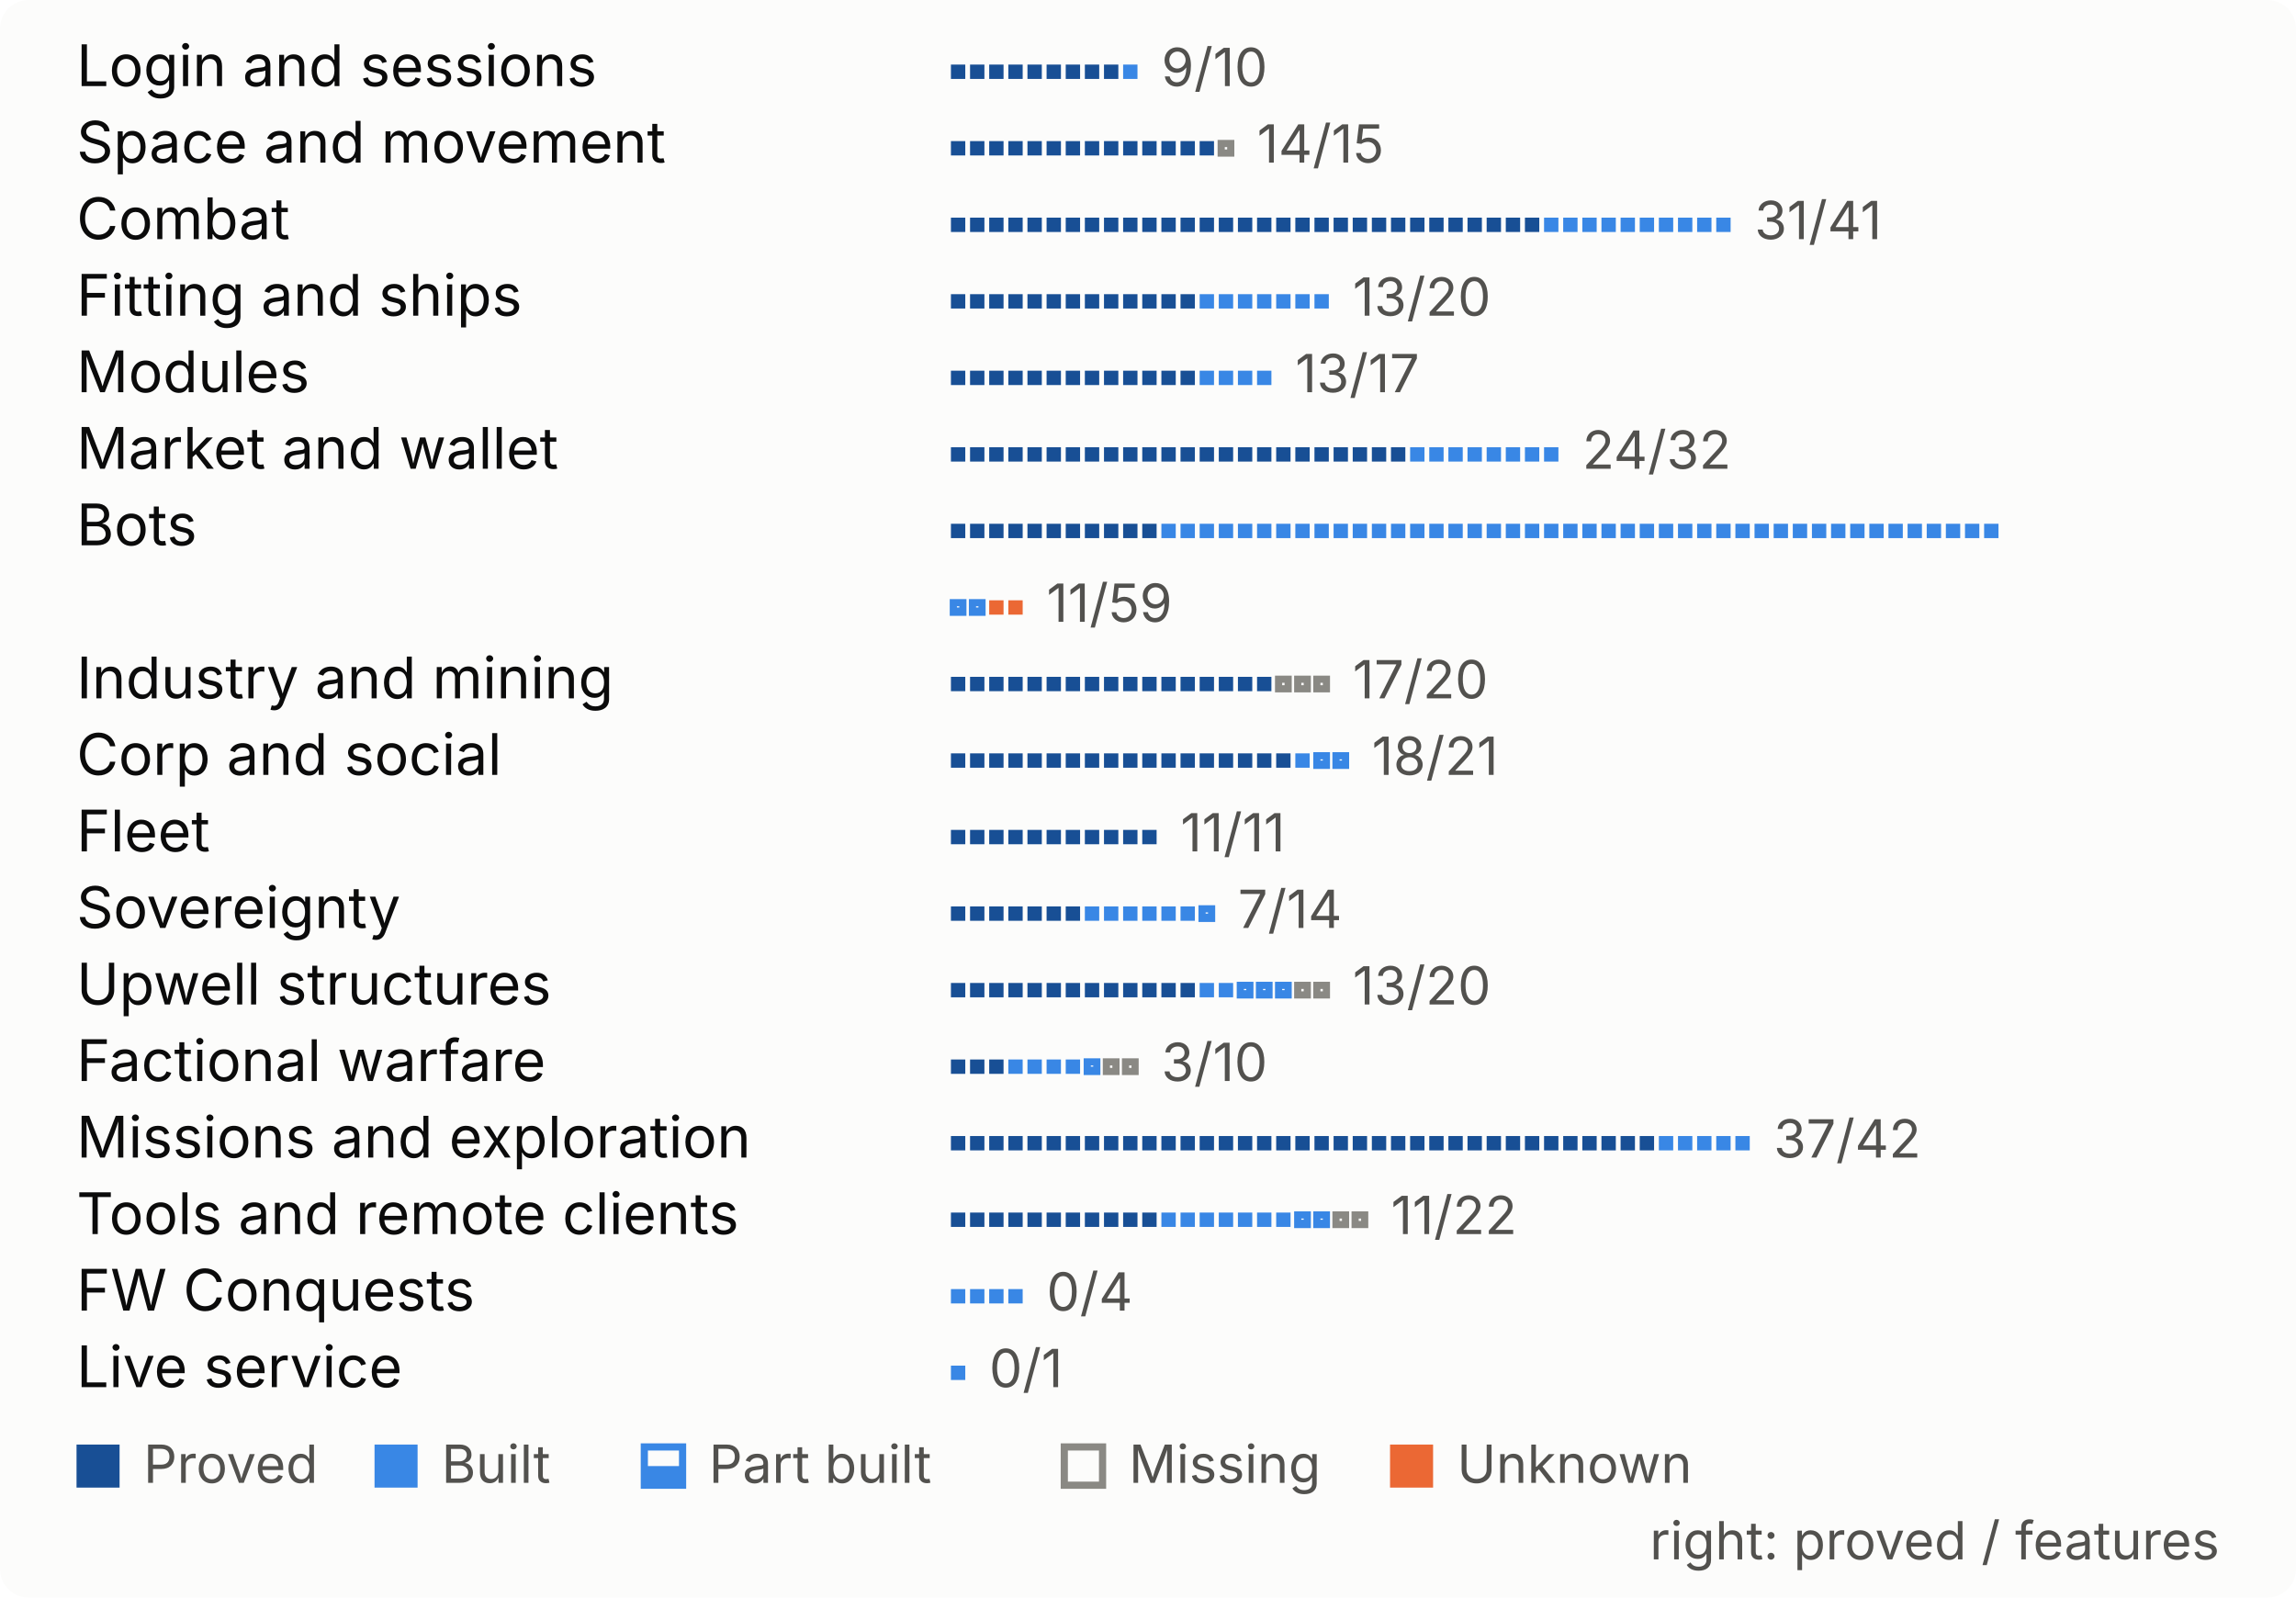
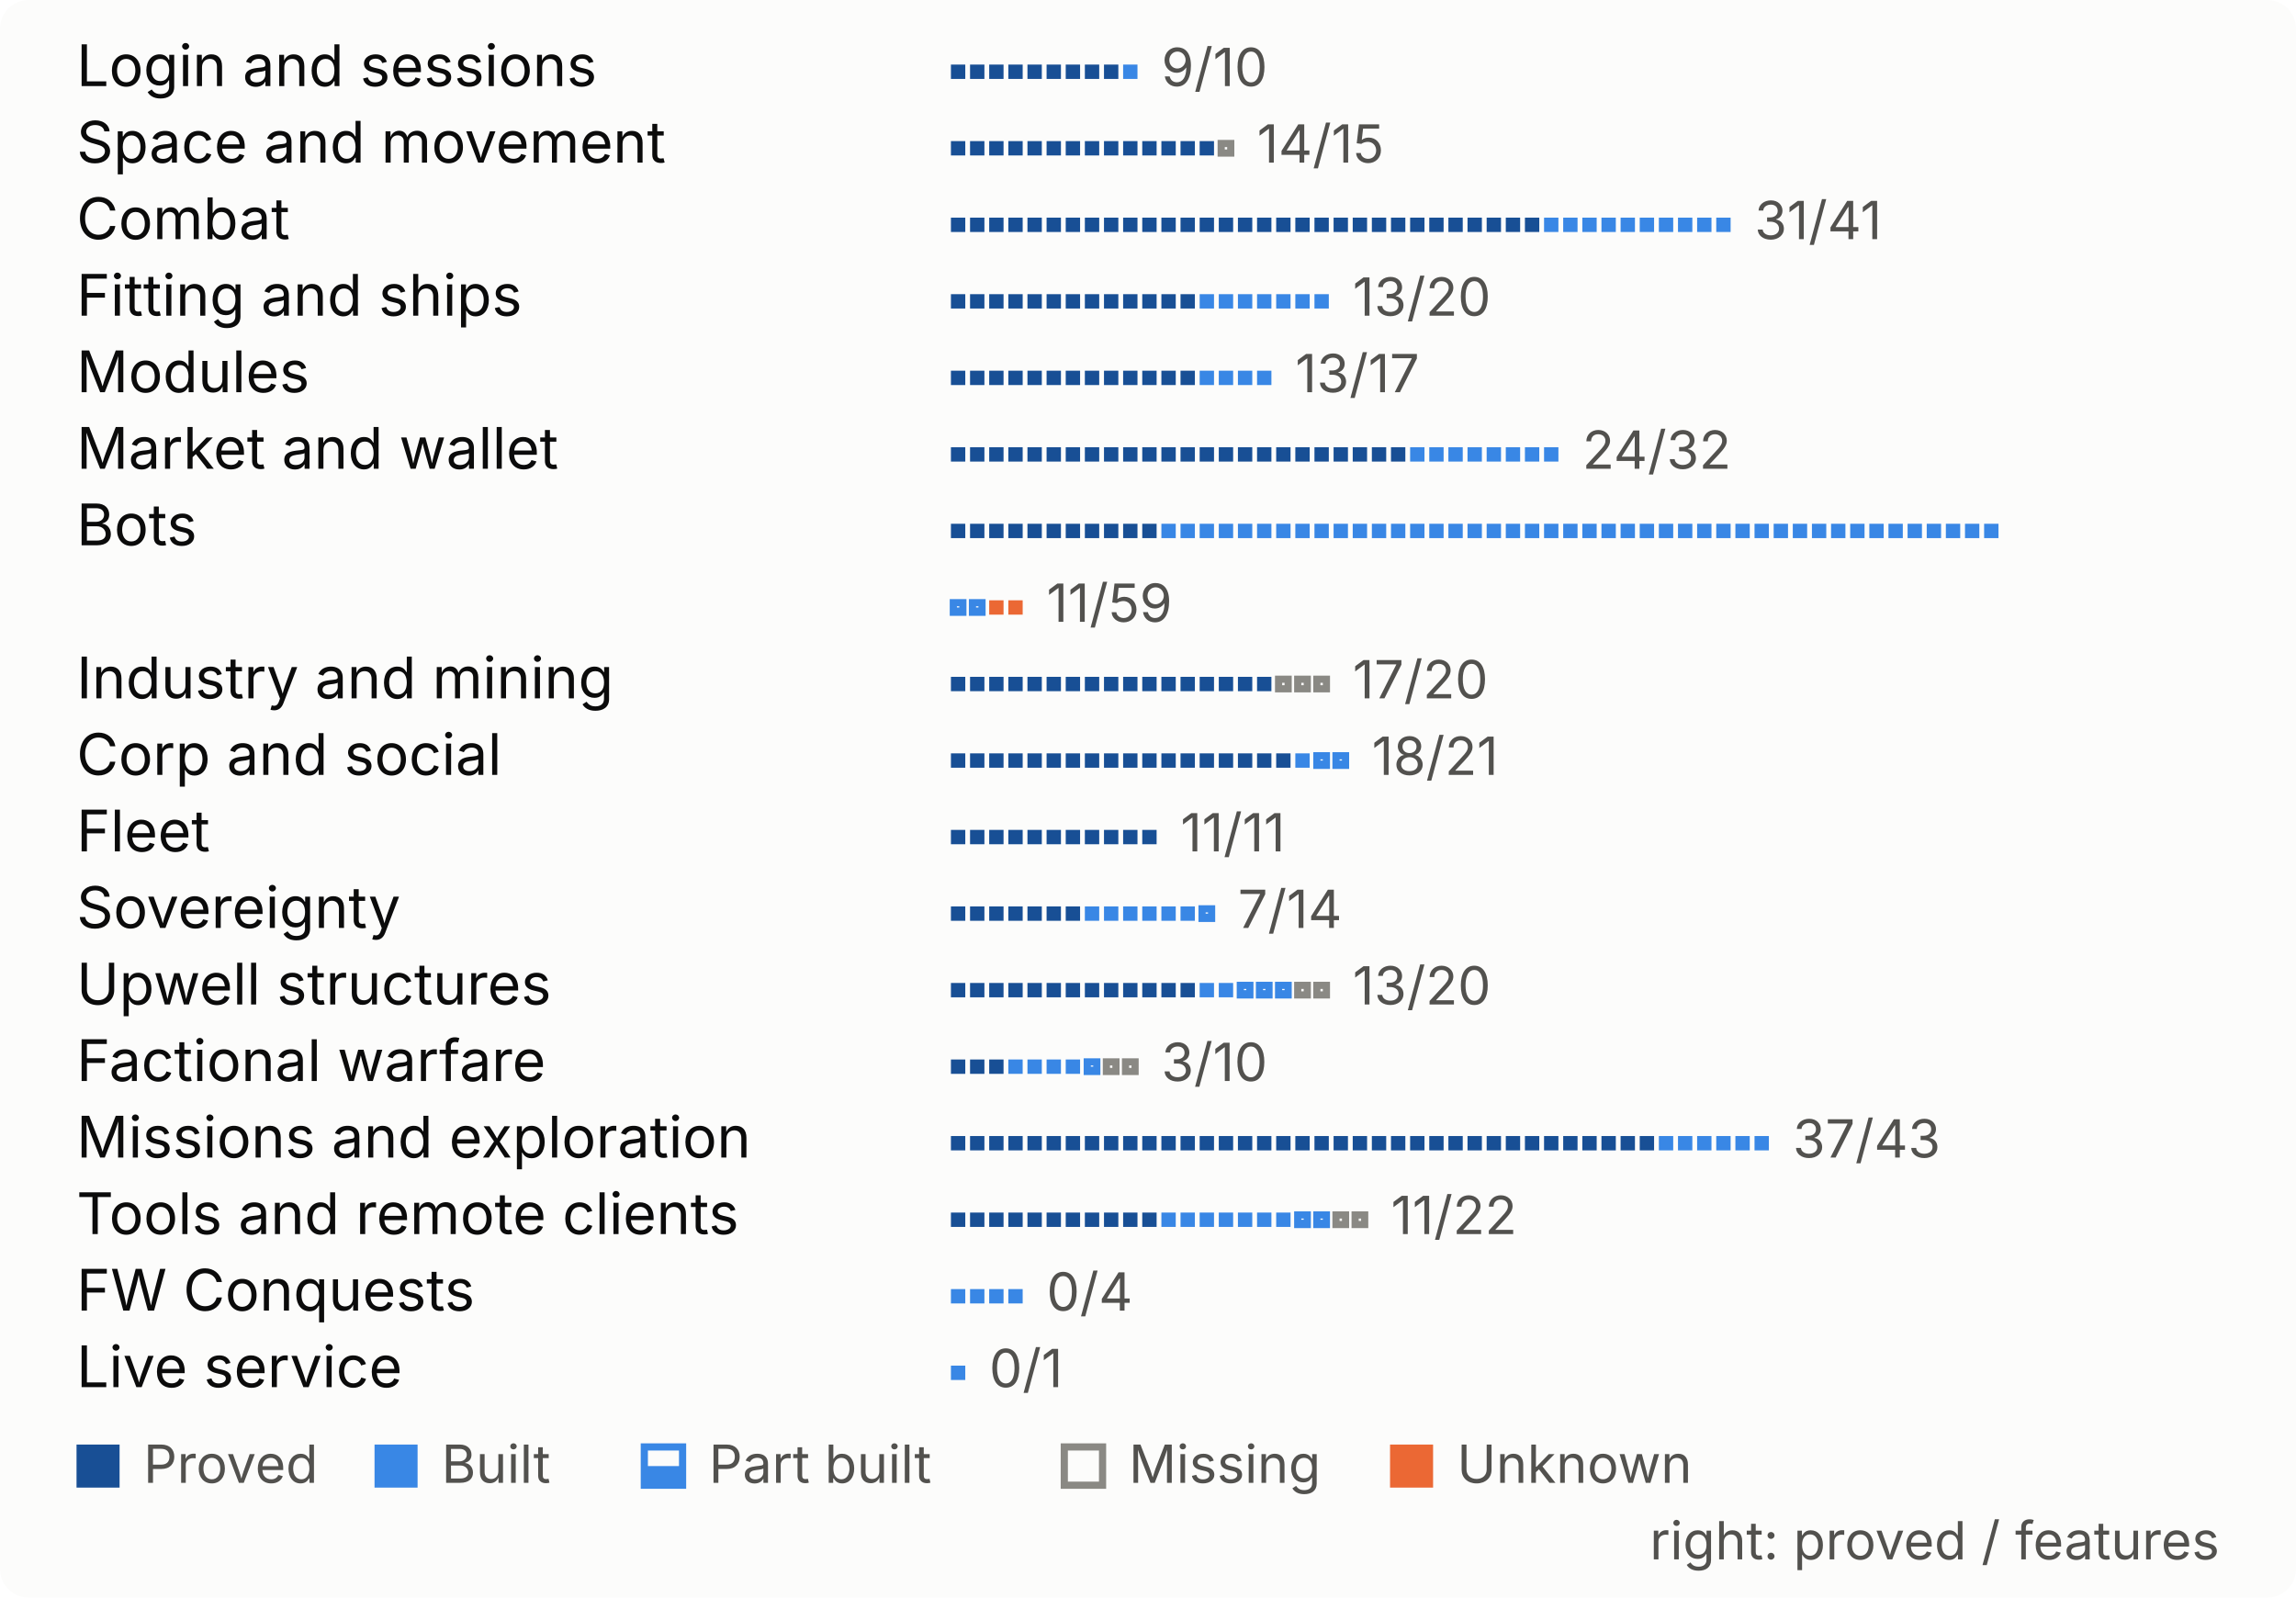
<svg xmlns="http://www.w3.org/2000/svg" width="480" height="334" viewBox="0 0 480 334" role="img" aria-label="Progress by system, one mark per feature">
  <style>
.bg{fill:#fcfcfb}.t{fill:#0b0b0b}.s{fill:#52514e}.rule{fill:#e1e0d9}
.proved{fill:#184f95}.built{fill:#3987e5}.unknown{fill:#eb6834}
.part-o{fill:none;stroke:#3987e5;stroke-width:1.5}.part-f{fill:#3987e5}
.missing{fill:none;stroke:#8a8984;stroke-width:1.5}
.pass{fill:#184f95}.fail{fill:#eb6834}.none{fill:none;stroke:#8a8984;stroke-width:1.5}
@media (prefers-color-scheme:dark){
.bg{fill:#1a1a19}.t{fill:#f0efec}.s{fill:#c3c2b7}.rule{fill:#383835}
.proved{fill:#86b6ef}.built{fill:#3987e5}.unknown{fill:#d95926}
.part-o{stroke:#3987e5}.part-f{fill:#3987e5}
.missing{stroke:#8d8c85}
.pass{fill:#86b6ef}.fail{fill:#d95926}.none{stroke:#8d8c85}
}
text{font-family:system-ui,-apple-system,"Segoe UI",sans-serif;font-size:12px}
.big{font-size:26px;font-weight:600}.b{font-weight:600}.xs{font-size:11px}
</style>
  <rect width="480" height="334" rx="6" class="bg" />
  <text x="16.0" y="18.0" class="t">Login and sessions</text>
  <rect x="198.8" y="13.5" width="3" height="3" class="proved" />
  <rect x="202.8" y="13.5" width="3" height="3" class="proved" />
  <rect x="206.8" y="13.5" width="3" height="3" class="proved" />
  <rect x="210.8" y="13.5" width="3" height="3" class="proved" />
  <rect x="214.8" y="13.5" width="3" height="3" class="proved" />
  <rect x="218.8" y="13.5" width="3" height="3" class="proved" />
  <rect x="222.8" y="13.5" width="3" height="3" class="proved" />
  <rect x="226.8" y="13.5" width="3" height="3" class="proved" />
  <rect x="230.8" y="13.5" width="3" height="3" class="proved" />
  <rect x="234.8" y="13.5" width="3" height="3" class="built" />
  <text x="242.8" y="18.0" class="s xs">9/10</text>
  <text x="16.0" y="34.0" class="t">Space and movement</text>
  <rect x="198.8" y="29.5" width="3" height="3" class="proved" />
  <rect x="202.8" y="29.5" width="3" height="3" class="proved" />
  <rect x="206.8" y="29.5" width="3" height="3" class="proved" />
  <rect x="210.8" y="29.5" width="3" height="3" class="proved" />
  <rect x="214.8" y="29.5" width="3" height="3" class="proved" />
  <rect x="218.8" y="29.5" width="3" height="3" class="proved" />
  <rect x="222.8" y="29.5" width="3" height="3" class="proved" />
  <rect x="226.8" y="29.5" width="3" height="3" class="proved" />
  <rect x="230.8" y="29.5" width="3" height="3" class="proved" />
  <rect x="234.8" y="29.5" width="3" height="3" class="proved" />
  <rect x="238.8" y="29.5" width="3" height="3" class="proved" />
  <rect x="242.8" y="29.5" width="3" height="3" class="proved" />
  <rect x="246.8" y="29.5" width="3" height="3" class="proved" />
  <rect x="250.8" y="29.5" width="3" height="3" class="proved" />
  <rect x="255.3" y="30.0" width="2" height="2" fill="none" class="missing" />
  <text x="262.8" y="34.0" class="s xs">14/15</text>
  <text x="16.0" y="50.0" class="t">Combat</text>
  <rect x="198.8" y="45.5" width="3" height="3" class="proved" />
  <rect x="202.8" y="45.5" width="3" height="3" class="proved" />
  <rect x="206.8" y="45.5" width="3" height="3" class="proved" />
  <rect x="210.8" y="45.5" width="3" height="3" class="proved" />
  <rect x="214.8" y="45.5" width="3" height="3" class="proved" />
  <rect x="218.8" y="45.5" width="3" height="3" class="proved" />
  <rect x="222.8" y="45.5" width="3" height="3" class="proved" />
  <rect x="226.8" y="45.5" width="3" height="3" class="proved" />
  <rect x="230.8" y="45.5" width="3" height="3" class="proved" />
  <rect x="234.8" y="45.5" width="3" height="3" class="proved" />
  <rect x="238.8" y="45.5" width="3" height="3" class="proved" />
  <rect x="242.8" y="45.5" width="3" height="3" class="proved" />
  <rect x="246.8" y="45.5" width="3" height="3" class="proved" />
  <rect x="250.8" y="45.5" width="3" height="3" class="proved" />
  <rect x="254.8" y="45.5" width="3" height="3" class="proved" />
  <rect x="258.8" y="45.5" width="3" height="3" class="proved" />
  <rect x="262.8" y="45.5" width="3" height="3" class="proved" />
  <rect x="266.8" y="45.5" width="3" height="3" class="proved" />
  <rect x="270.8" y="45.5" width="3" height="3" class="proved" />
  <rect x="274.8" y="45.5" width="3" height="3" class="proved" />
  <rect x="278.8" y="45.5" width="3" height="3" class="proved" />
  <rect x="282.8" y="45.5" width="3" height="3" class="proved" />
  <rect x="286.8" y="45.5" width="3" height="3" class="proved" />
  <rect x="290.8" y="45.5" width="3" height="3" class="proved" />
  <rect x="294.8" y="45.5" width="3" height="3" class="proved" />
  <rect x="298.8" y="45.5" width="3" height="3" class="proved" />
  <rect x="302.8" y="45.5" width="3" height="3" class="proved" />
  <rect x="306.8" y="45.5" width="3" height="3" class="proved" />
  <rect x="310.8" y="45.5" width="3" height="3" class="proved" />
  <rect x="314.8" y="45.5" width="3" height="3" class="proved" />
  <rect x="318.8" y="45.5" width="3" height="3" class="proved" />
  <rect x="322.8" y="45.5" width="3" height="3" class="built" />
  <rect x="326.8" y="45.5" width="3" height="3" class="built" />
  <rect x="330.8" y="45.5" width="3" height="3" class="built" />
  <rect x="334.8" y="45.5" width="3" height="3" class="built" />
  <rect x="338.8" y="45.5" width="3" height="3" class="built" />
  <rect x="342.8" y="45.5" width="3" height="3" class="built" />
  <rect x="346.8" y="45.5" width="3" height="3" class="built" />
  <rect x="350.8" y="45.5" width="3" height="3" class="built" />
  <rect x="354.8" y="45.5" width="3" height="3" class="built" />
  <rect x="358.8" y="45.5" width="3" height="3" class="built" />
  <text x="366.8" y="50.0" class="s xs">31/41</text>
  <text x="16.0" y="66.0" class="t">Fitting and ships</text>
  <rect x="198.8" y="61.5" width="3" height="3" class="proved" />
  <rect x="202.8" y="61.5" width="3" height="3" class="proved" />
  <rect x="206.8" y="61.5" width="3" height="3" class="proved" />
  <rect x="210.8" y="61.5" width="3" height="3" class="proved" />
  <rect x="214.8" y="61.5" width="3" height="3" class="proved" />
  <rect x="218.8" y="61.5" width="3" height="3" class="proved" />
  <rect x="222.8" y="61.5" width="3" height="3" class="proved" />
  <rect x="226.8" y="61.5" width="3" height="3" class="proved" />
  <rect x="230.8" y="61.5" width="3" height="3" class="proved" />
  <rect x="234.8" y="61.5" width="3" height="3" class="proved" />
  <rect x="238.8" y="61.5" width="3" height="3" class="proved" />
  <rect x="242.8" y="61.5" width="3" height="3" class="proved" />
  <rect x="246.8" y="61.5" width="3" height="3" class="proved" />
  <rect x="250.8" y="61.5" width="3" height="3" class="built" />
  <rect x="254.8" y="61.5" width="3" height="3" class="built" />
  <rect x="258.8" y="61.5" width="3" height="3" class="built" />
  <rect x="262.8" y="61.5" width="3" height="3" class="built" />
  <rect x="266.8" y="61.5" width="3" height="3" class="built" />
  <rect x="270.8" y="61.5" width="3" height="3" class="built" />
  <rect x="274.8" y="61.5" width="3" height="3" class="built" />
  <text x="282.8" y="66.0" class="s xs">13/20</text>
  <text x="16.0" y="82.0" class="t">Modules</text>
  <rect x="198.8" y="77.5" width="3" height="3" class="proved" />
  <rect x="202.8" y="77.5" width="3" height="3" class="proved" />
  <rect x="206.8" y="77.5" width="3" height="3" class="proved" />
  <rect x="210.8" y="77.5" width="3" height="3" class="proved" />
  <rect x="214.8" y="77.5" width="3" height="3" class="proved" />
  <rect x="218.8" y="77.5" width="3" height="3" class="proved" />
  <rect x="222.8" y="77.5" width="3" height="3" class="proved" />
  <rect x="226.8" y="77.5" width="3" height="3" class="proved" />
  <rect x="230.8" y="77.5" width="3" height="3" class="proved" />
  <rect x="234.8" y="77.5" width="3" height="3" class="proved" />
  <rect x="238.8" y="77.5" width="3" height="3" class="proved" />
  <rect x="242.8" y="77.5" width="3" height="3" class="proved" />
  <rect x="246.8" y="77.5" width="3" height="3" class="proved" />
  <rect x="250.8" y="77.5" width="3" height="3" class="built" />
  <rect x="254.8" y="77.5" width="3" height="3" class="built" />
  <rect x="258.8" y="77.5" width="3" height="3" class="built" />
  <rect x="262.8" y="77.5" width="3" height="3" class="built" />
  <text x="270.8" y="82.0" class="s xs">13/17</text>
  <text x="16.0" y="98.0" class="t">Market and wallet</text>
  <rect x="198.8" y="93.5" width="3" height="3" class="proved" />
  <rect x="202.8" y="93.5" width="3" height="3" class="proved" />
  <rect x="206.8" y="93.5" width="3" height="3" class="proved" />
  <rect x="210.8" y="93.5" width="3" height="3" class="proved" />
  <rect x="214.8" y="93.5" width="3" height="3" class="proved" />
  <rect x="218.8" y="93.5" width="3" height="3" class="proved" />
  <rect x="222.8" y="93.5" width="3" height="3" class="proved" />
  <rect x="226.8" y="93.5" width="3" height="3" class="proved" />
  <rect x="230.8" y="93.5" width="3" height="3" class="proved" />
  <rect x="234.8" y="93.5" width="3" height="3" class="proved" />
  <rect x="238.8" y="93.5" width="3" height="3" class="proved" />
  <rect x="242.8" y="93.5" width="3" height="3" class="proved" />
  <rect x="246.8" y="93.5" width="3" height="3" class="proved" />
  <rect x="250.8" y="93.5" width="3" height="3" class="proved" />
  <rect x="254.8" y="93.5" width="3" height="3" class="proved" />
  <rect x="258.8" y="93.5" width="3" height="3" class="proved" />
  <rect x="262.8" y="93.5" width="3" height="3" class="proved" />
  <rect x="266.8" y="93.5" width="3" height="3" class="proved" />
  <rect x="270.8" y="93.5" width="3" height="3" class="proved" />
  <rect x="274.8" y="93.5" width="3" height="3" class="proved" />
  <rect x="278.8" y="93.5" width="3" height="3" class="proved" />
  <rect x="282.8" y="93.5" width="3" height="3" class="proved" />
  <rect x="286.8" y="93.5" width="3" height="3" class="proved" />
  <rect x="290.8" y="93.5" width="3" height="3" class="proved" />
  <rect x="294.8" y="93.5" width="3" height="3" class="built" />
  <rect x="298.8" y="93.5" width="3" height="3" class="built" />
  <rect x="302.8" y="93.5" width="3" height="3" class="built" />
  <rect x="306.8" y="93.5" width="3" height="3" class="built" />
  <rect x="310.8" y="93.5" width="3" height="3" class="built" />
  <rect x="314.8" y="93.5" width="3" height="3" class="built" />
  <rect x="318.8" y="93.5" width="3" height="3" class="built" />
  <rect x="322.8" y="93.5" width="3" height="3" class="built" />
  <text x="330.8" y="98.0" class="s xs">24/32</text>
  <text x="16.0" y="114.0" class="t">Bots</text>
  <rect x="198.8" y="109.5" width="3" height="3" class="proved" />
  <rect x="202.8" y="109.5" width="3" height="3" class="proved" />
  <rect x="206.8" y="109.5" width="3" height="3" class="proved" />
  <rect x="210.8" y="109.5" width="3" height="3" class="proved" />
  <rect x="214.8" y="109.5" width="3" height="3" class="proved" />
  <rect x="218.8" y="109.5" width="3" height="3" class="proved" />
  <rect x="222.8" y="109.5" width="3" height="3" class="proved" />
  <rect x="226.8" y="109.5" width="3" height="3" class="proved" />
  <rect x="230.8" y="109.5" width="3" height="3" class="proved" />
  <rect x="234.8" y="109.5" width="3" height="3" class="proved" />
  <rect x="238.8" y="109.5" width="3" height="3" class="proved" />
  <rect x="242.8" y="109.5" width="3" height="3" class="built" />
  <rect x="246.8" y="109.5" width="3" height="3" class="built" />
  <rect x="250.8" y="109.5" width="3" height="3" class="built" />
  <rect x="254.8" y="109.5" width="3" height="3" class="built" />
  <rect x="258.8" y="109.5" width="3" height="3" class="built" />
  <rect x="262.8" y="109.5" width="3" height="3" class="built" />
  <rect x="266.8" y="109.5" width="3" height="3" class="built" />
  <rect x="270.8" y="109.5" width="3" height="3" class="built" />
  <rect x="274.8" y="109.5" width="3" height="3" class="built" />
  <rect x="278.8" y="109.5" width="3" height="3" class="built" />
  <rect x="282.8" y="109.5" width="3" height="3" class="built" />
  <rect x="286.8" y="109.5" width="3" height="3" class="built" />
  <rect x="290.8" y="109.5" width="3" height="3" class="built" />
  <rect x="294.8" y="109.5" width="3" height="3" class="built" />
  <rect x="298.8" y="109.5" width="3" height="3" class="built" />
  <rect x="302.8" y="109.5" width="3" height="3" class="built" />
  <rect x="306.8" y="109.5" width="3" height="3" class="built" />
  <rect x="310.8" y="109.5" width="3" height="3" class="built" />
  <rect x="314.8" y="109.5" width="3" height="3" class="built" />
  <rect x="318.8" y="109.5" width="3" height="3" class="built" />
  <rect x="322.8" y="109.5" width="3" height="3" class="built" />
  <rect x="326.8" y="109.5" width="3" height="3" class="built" />
  <rect x="330.8" y="109.5" width="3" height="3" class="built" />
  <rect x="334.8" y="109.5" width="3" height="3" class="built" />
  <rect x="338.8" y="109.5" width="3" height="3" class="built" />
  <rect x="342.8" y="109.5" width="3" height="3" class="built" />
  <rect x="346.8" y="109.5" width="3" height="3" class="built" />
  <rect x="350.8" y="109.5" width="3" height="3" class="built" />
  <rect x="354.8" y="109.5" width="3" height="3" class="built" />
  <rect x="358.8" y="109.5" width="3" height="3" class="built" />
  <rect x="362.8" y="109.5" width="3" height="3" class="built" />
  <rect x="366.8" y="109.5" width="3" height="3" class="built" />
  <rect x="370.8" y="109.5" width="3" height="3" class="built" />
  <rect x="374.8" y="109.5" width="3" height="3" class="built" />
  <rect x="378.8" y="109.5" width="3" height="3" class="built" />
  <rect x="382.8" y="109.5" width="3" height="3" class="built" />
  <rect x="386.8" y="109.5" width="3" height="3" class="built" />
  <rect x="390.8" y="109.5" width="3" height="3" class="built" />
  <rect x="394.8" y="109.5" width="3" height="3" class="built" />
  <rect x="398.8" y="109.5" width="3" height="3" class="built" />
  <rect x="402.8" y="109.5" width="3" height="3" class="built" />
  <rect x="406.8" y="109.5" width="3" height="3" class="built" />
  <rect x="410.8" y="109.5" width="3" height="3" class="built" />
  <rect x="414.8" y="109.5" width="3" height="3" class="built" />
  <rect x="199.3" y="126.0" width="2" height="2" fill="none" class="part-o" />
  <rect x="198.8" y="127.0" width="3" height="1.5" class="part-f" />
  <rect x="203.3" y="126.0" width="2" height="2" fill="none" class="part-o" />
  <rect x="202.8" y="127.0" width="3" height="1.5" class="part-f" />
  <rect x="206.8" y="125.5" width="3" height="3" class="unknown" />
  <rect x="210.8" y="125.5" width="3" height="3" class="unknown" />
  <text x="218.8" y="130.0" class="s xs">11/59</text>
  <text x="16.0" y="146.0" class="t">Industry and mining</text>
  <rect x="198.8" y="141.5" width="3" height="3" class="proved" />
  <rect x="202.8" y="141.5" width="3" height="3" class="proved" />
  <rect x="206.8" y="141.5" width="3" height="3" class="proved" />
  <rect x="210.8" y="141.5" width="3" height="3" class="proved" />
  <rect x="214.8" y="141.5" width="3" height="3" class="proved" />
  <rect x="218.8" y="141.5" width="3" height="3" class="proved" />
  <rect x="222.8" y="141.5" width="3" height="3" class="proved" />
  <rect x="226.8" y="141.5" width="3" height="3" class="proved" />
  <rect x="230.8" y="141.5" width="3" height="3" class="proved" />
  <rect x="234.8" y="141.5" width="3" height="3" class="proved" />
  <rect x="238.8" y="141.5" width="3" height="3" class="proved" />
  <rect x="242.8" y="141.5" width="3" height="3" class="proved" />
  <rect x="246.8" y="141.5" width="3" height="3" class="proved" />
  <rect x="250.8" y="141.5" width="3" height="3" class="proved" />
  <rect x="254.8" y="141.5" width="3" height="3" class="proved" />
  <rect x="258.8" y="141.5" width="3" height="3" class="proved" />
  <rect x="262.8" y="141.5" width="3" height="3" class="proved" />
  <rect x="267.3" y="142.0" width="2" height="2" fill="none" class="missing" />
  <rect x="271.3" y="142.0" width="2" height="2" fill="none" class="missing" />
  <rect x="275.3" y="142.0" width="2" height="2" fill="none" class="missing" />
  <text x="282.8" y="146.0" class="s xs">17/20</text>
  <text x="16.0" y="162.0" class="t">Corp and social</text>
  <rect x="198.8" y="157.5" width="3" height="3" class="proved" />
  <rect x="202.8" y="157.5" width="3" height="3" class="proved" />
  <rect x="206.8" y="157.5" width="3" height="3" class="proved" />
  <rect x="210.8" y="157.5" width="3" height="3" class="proved" />
  <rect x="214.8" y="157.5" width="3" height="3" class="proved" />
  <rect x="218.8" y="157.5" width="3" height="3" class="proved" />
  <rect x="222.8" y="157.5" width="3" height="3" class="proved" />
  <rect x="226.8" y="157.5" width="3" height="3" class="proved" />
  <rect x="230.8" y="157.5" width="3" height="3" class="proved" />
  <rect x="234.8" y="157.5" width="3" height="3" class="proved" />
  <rect x="238.8" y="157.5" width="3" height="3" class="proved" />
  <rect x="242.8" y="157.5" width="3" height="3" class="proved" />
  <rect x="246.8" y="157.5" width="3" height="3" class="proved" />
  <rect x="250.8" y="157.5" width="3" height="3" class="proved" />
  <rect x="254.8" y="157.5" width="3" height="3" class="proved" />
  <rect x="258.8" y="157.5" width="3" height="3" class="proved" />
  <rect x="262.8" y="157.5" width="3" height="3" class="proved" />
  <rect x="266.8" y="157.5" width="3" height="3" class="proved" />
  <rect x="270.8" y="157.5" width="3" height="3" class="built" />
  <rect x="275.3" y="158.0" width="2" height="2" fill="none" class="part-o" />
  <rect x="274.8" y="159.0" width="3" height="1.5" class="part-f" />
  <rect x="279.3" y="158.0" width="2" height="2" fill="none" class="part-o" />
  <rect x="278.8" y="159.0" width="3" height="1.5" class="part-f" />
  <text x="286.8" y="162.0" class="s xs">18/21</text>
  <text x="16.0" y="178.0" class="t">Fleet</text>
  <rect x="198.8" y="173.5" width="3" height="3" class="proved" />
  <rect x="202.8" y="173.5" width="3" height="3" class="proved" />
  <rect x="206.8" y="173.5" width="3" height="3" class="proved" />
  <rect x="210.8" y="173.5" width="3" height="3" class="proved" />
  <rect x="214.8" y="173.5" width="3" height="3" class="proved" />
  <rect x="218.8" y="173.5" width="3" height="3" class="proved" />
  <rect x="222.8" y="173.5" width="3" height="3" class="proved" />
  <rect x="226.8" y="173.5" width="3" height="3" class="proved" />
  <rect x="230.8" y="173.5" width="3" height="3" class="proved" />
  <rect x="234.8" y="173.5" width="3" height="3" class="proved" />
  <rect x="238.8" y="173.5" width="3" height="3" class="proved" />
  <text x="246.8" y="178.0" class="s xs">11/11</text>
  <text x="16.0" y="194.0" class="t">Sovereignty</text>
  <rect x="198.8" y="189.5" width="3" height="3" class="proved" />
  <rect x="202.8" y="189.5" width="3" height="3" class="proved" />
  <rect x="206.8" y="189.5" width="3" height="3" class="proved" />
  <rect x="210.8" y="189.5" width="3" height="3" class="proved" />
  <rect x="214.8" y="189.5" width="3" height="3" class="proved" />
  <rect x="218.8" y="189.5" width="3" height="3" class="proved" />
  <rect x="222.8" y="189.5" width="3" height="3" class="proved" />
  <rect x="226.8" y="189.5" width="3" height="3" class="built" />
  <rect x="230.8" y="189.5" width="3" height="3" class="built" />
  <rect x="234.8" y="189.5" width="3" height="3" class="built" />
  <rect x="238.8" y="189.5" width="3" height="3" class="built" />
  <rect x="242.8" y="189.5" width="3" height="3" class="built" />
  <rect x="246.8" y="189.5" width="3" height="3" class="built" />
  <rect x="251.3" y="190.0" width="2" height="2" fill="none" class="part-o" />
  <rect x="250.8" y="191.0" width="3" height="1.5" class="part-f" />
  <text x="258.8" y="194.0" class="s xs">7/14</text>
  <text x="16.0" y="210.0" class="t">Upwell structures</text>
  <rect x="198.8" y="205.5" width="3" height="3" class="proved" />
  <rect x="202.8" y="205.5" width="3" height="3" class="proved" />
  <rect x="206.8" y="205.5" width="3" height="3" class="proved" />
  <rect x="210.8" y="205.5" width="3" height="3" class="proved" />
  <rect x="214.8" y="205.5" width="3" height="3" class="proved" />
  <rect x="218.8" y="205.5" width="3" height="3" class="proved" />
  <rect x="222.8" y="205.5" width="3" height="3" class="proved" />
  <rect x="226.8" y="205.5" width="3" height="3" class="proved" />
  <rect x="230.8" y="205.5" width="3" height="3" class="proved" />
  <rect x="234.8" y="205.5" width="3" height="3" class="proved" />
  <rect x="238.8" y="205.5" width="3" height="3" class="proved" />
  <rect x="242.8" y="205.5" width="3" height="3" class="proved" />
  <rect x="246.8" y="205.5" width="3" height="3" class="proved" />
  <rect x="250.8" y="205.5" width="3" height="3" class="built" />
  <rect x="254.8" y="205.5" width="3" height="3" class="built" />
  <rect x="259.3" y="206.0" width="2" height="2" fill="none" class="part-o" />
  <rect x="258.8" y="207.0" width="3" height="1.5" class="part-f" />
  <rect x="263.3" y="206.0" width="2" height="2" fill="none" class="part-o" />
  <rect x="262.8" y="207.0" width="3" height="1.5" class="part-f" />
  <rect x="267.3" y="206.0" width="2" height="2" fill="none" class="part-o" />
  <rect x="266.8" y="207.0" width="3" height="1.5" class="part-f" />
  <rect x="271.3" y="206.0" width="2" height="2" fill="none" class="missing" />
  <rect x="275.3" y="206.0" width="2" height="2" fill="none" class="missing" />
  <text x="282.8" y="210.0" class="s xs">13/20</text>
  <text x="16.0" y="226.0" class="t">Factional warfare</text>
  <rect x="198.8" y="221.5" width="3" height="3" class="proved" />
  <rect x="202.8" y="221.5" width="3" height="3" class="proved" />
  <rect x="206.8" y="221.5" width="3" height="3" class="proved" />
  <rect x="210.8" y="221.5" width="3" height="3" class="built" />
  <rect x="214.8" y="221.5" width="3" height="3" class="built" />
  <rect x="218.8" y="221.5" width="3" height="3" class="built" />
  <rect x="222.8" y="221.5" width="3" height="3" class="built" />
  <rect x="227.3" y="222.0" width="2" height="2" fill="none" class="part-o" />
  <rect x="226.8" y="223.0" width="3" height="1.5" class="part-f" />
  <rect x="231.3" y="222.0" width="2" height="2" fill="none" class="missing" />
  <rect x="235.3" y="222.0" width="2" height="2" fill="none" class="missing" />
  <text x="242.8" y="226.0" class="s xs">3/10</text>
  <text x="16.0" y="242.0" class="t">Missions and exploration</text>
  <rect x="198.8" y="237.5" width="3" height="3" class="proved" />
  <rect x="202.8" y="237.5" width="3" height="3" class="proved" />
  <rect x="206.8" y="237.5" width="3" height="3" class="proved" />
  <rect x="210.8" y="237.5" width="3" height="3" class="proved" />
  <rect x="214.8" y="237.5" width="3" height="3" class="proved" />
  <rect x="218.8" y="237.5" width="3" height="3" class="proved" />
  <rect x="222.8" y="237.5" width="3" height="3" class="proved" />
  <rect x="226.8" y="237.5" width="3" height="3" class="proved" />
  <rect x="230.8" y="237.5" width="3" height="3" class="proved" />
  <rect x="234.8" y="237.5" width="3" height="3" class="proved" />
  <rect x="238.8" y="237.5" width="3" height="3" class="proved" />
  <rect x="242.8" y="237.5" width="3" height="3" class="proved" />
  <rect x="246.8" y="237.5" width="3" height="3" class="proved" />
  <rect x="250.8" y="237.5" width="3" height="3" class="proved" />
  <rect x="254.8" y="237.5" width="3" height="3" class="proved" />
  <rect x="258.8" y="237.5" width="3" height="3" class="proved" />
  <rect x="262.8" y="237.5" width="3" height="3" class="proved" />
  <rect x="266.8" y="237.5" width="3" height="3" class="proved" />
  <rect x="270.8" y="237.5" width="3" height="3" class="proved" />
  <rect x="274.8" y="237.5" width="3" height="3" class="proved" />
  <rect x="278.8" y="237.5" width="3" height="3" class="proved" />
  <rect x="282.8" y="237.5" width="3" height="3" class="proved" />
  <rect x="286.8" y="237.5" width="3" height="3" class="proved" />
  <rect x="290.8" y="237.5" width="3" height="3" class="proved" />
  <rect x="294.8" y="237.5" width="3" height="3" class="proved" />
  <rect x="298.8" y="237.5" width="3" height="3" class="proved" />
  <rect x="302.8" y="237.5" width="3" height="3" class="proved" />
  <rect x="306.8" y="237.5" width="3" height="3" class="proved" />
  <rect x="310.8" y="237.5" width="3" height="3" class="proved" />
  <rect x="314.8" y="237.5" width="3" height="3" class="proved" />
  <rect x="318.8" y="237.5" width="3" height="3" class="proved" />
  <rect x="322.8" y="237.5" width="3" height="3" class="proved" />
  <rect x="326.8" y="237.5" width="3" height="3" class="proved" />
  <rect x="330.8" y="237.5" width="3" height="3" class="proved" />
  <rect x="334.8" y="237.5" width="3" height="3" class="proved" />
  <rect x="338.8" y="237.5" width="3" height="3" class="proved" />
  <rect x="342.8" y="237.5" width="3" height="3" class="proved" />
  <rect x="346.8" y="237.5" width="3" height="3" class="built" />
  <rect x="350.8" y="237.5" width="3" height="3" class="built" />
  <rect x="354.8" y="237.5" width="3" height="3" class="built" />
  <rect x="358.8" y="237.5" width="3" height="3" class="built" />
  <rect x="362.8" y="237.5" width="3" height="3" class="built" />
-   <text x="370.8" y="242.0" class="s xs">37/42</text>
+   <rect x="366.8" y="237.5" width="3" height="3" class="built" />
+   <text x="374.8" y="242.0" class="s xs">37/43</text>
  <text x="16.0" y="258.0" class="t">Tools and remote clients</text>
  <rect x="198.8" y="253.5" width="3" height="3" class="proved" />
  <rect x="202.8" y="253.5" width="3" height="3" class="proved" />
  <rect x="206.8" y="253.5" width="3" height="3" class="proved" />
  <rect x="210.8" y="253.5" width="3" height="3" class="proved" />
  <rect x="214.8" y="253.5" width="3" height="3" class="proved" />
  <rect x="218.8" y="253.5" width="3" height="3" class="proved" />
  <rect x="222.8" y="253.5" width="3" height="3" class="proved" />
  <rect x="226.8" y="253.5" width="3" height="3" class="proved" />
  <rect x="230.8" y="253.5" width="3" height="3" class="proved" />
  <rect x="234.8" y="253.5" width="3" height="3" class="proved" />
  <rect x="238.8" y="253.5" width="3" height="3" class="proved" />
  <rect x="242.8" y="253.5" width="3" height="3" class="built" />
  <rect x="246.8" y="253.5" width="3" height="3" class="built" />
  <rect x="250.8" y="253.5" width="3" height="3" class="built" />
  <rect x="254.8" y="253.5" width="3" height="3" class="built" />
  <rect x="258.8" y="253.5" width="3" height="3" class="built" />
  <rect x="262.8" y="253.5" width="3" height="3" class="built" />
  <rect x="266.8" y="253.5" width="3" height="3" class="built" />
  <rect x="271.3" y="254.0" width="2" height="2" fill="none" class="part-o" />
  <rect x="270.8" y="255.0" width="3" height="1.5" class="part-f" />
  <rect x="275.3" y="254.0" width="2" height="2" fill="none" class="part-o" />
  <rect x="274.8" y="255.0" width="3" height="1.5" class="part-f" />
  <rect x="279.3" y="254.0" width="2" height="2" fill="none" class="missing" />
  <rect x="283.3" y="254.0" width="2" height="2" fill="none" class="missing" />
  <text x="290.8" y="258.0" class="s xs">11/22</text>
  <text x="16.0" y="274.0" class="t">FW Conquests</text>
  <rect x="198.8" y="269.5" width="3" height="3" class="built" />
  <rect x="202.8" y="269.5" width="3" height="3" class="built" />
  <rect x="206.8" y="269.5" width="3" height="3" class="built" />
  <rect x="210.8" y="269.5" width="3" height="3" class="built" />
  <text x="218.8" y="274.0" class="s xs">0/4</text>
  <text x="16.0" y="290.0" class="t">Live service</text>
  <rect x="198.8" y="285.5" width="3" height="3" class="built" />
  <text x="206.8" y="290.0" class="s xs">0/1</text>
  <rect x="16.0" y="302.0" width="9" height="9" class="proved" />
  <text x="30.0" y="310.0" class="s xs">Proved</text>
  <rect x="78.3" y="302.0" width="9" height="9" class="built" />
  <text x="92.3" y="310.0" class="s xs">Built</text>
  <rect x="134.7" y="302.5" width="8" height="8" fill="none" class="part-o" />
  <rect x="134.2" y="306.5" width="9" height="4.5" class="part-f" />
  <text x="148.2" y="310.0" class="s xs">Part built</text>
  <rect x="222.5" y="302.5" width="8" height="8" fill="none" class="missing" />
  <text x="236.0" y="310.0" class="s xs">Missing</text>
  <rect x="290.6" y="302.0" width="9" height="9" class="unknown" />
  <text x="304.6" y="310.0" class="s xs">Unknown</text>
  <text x="464.0" y="326.0" class="s xs" text-anchor="end">right: proved / features</text>
</svg>
